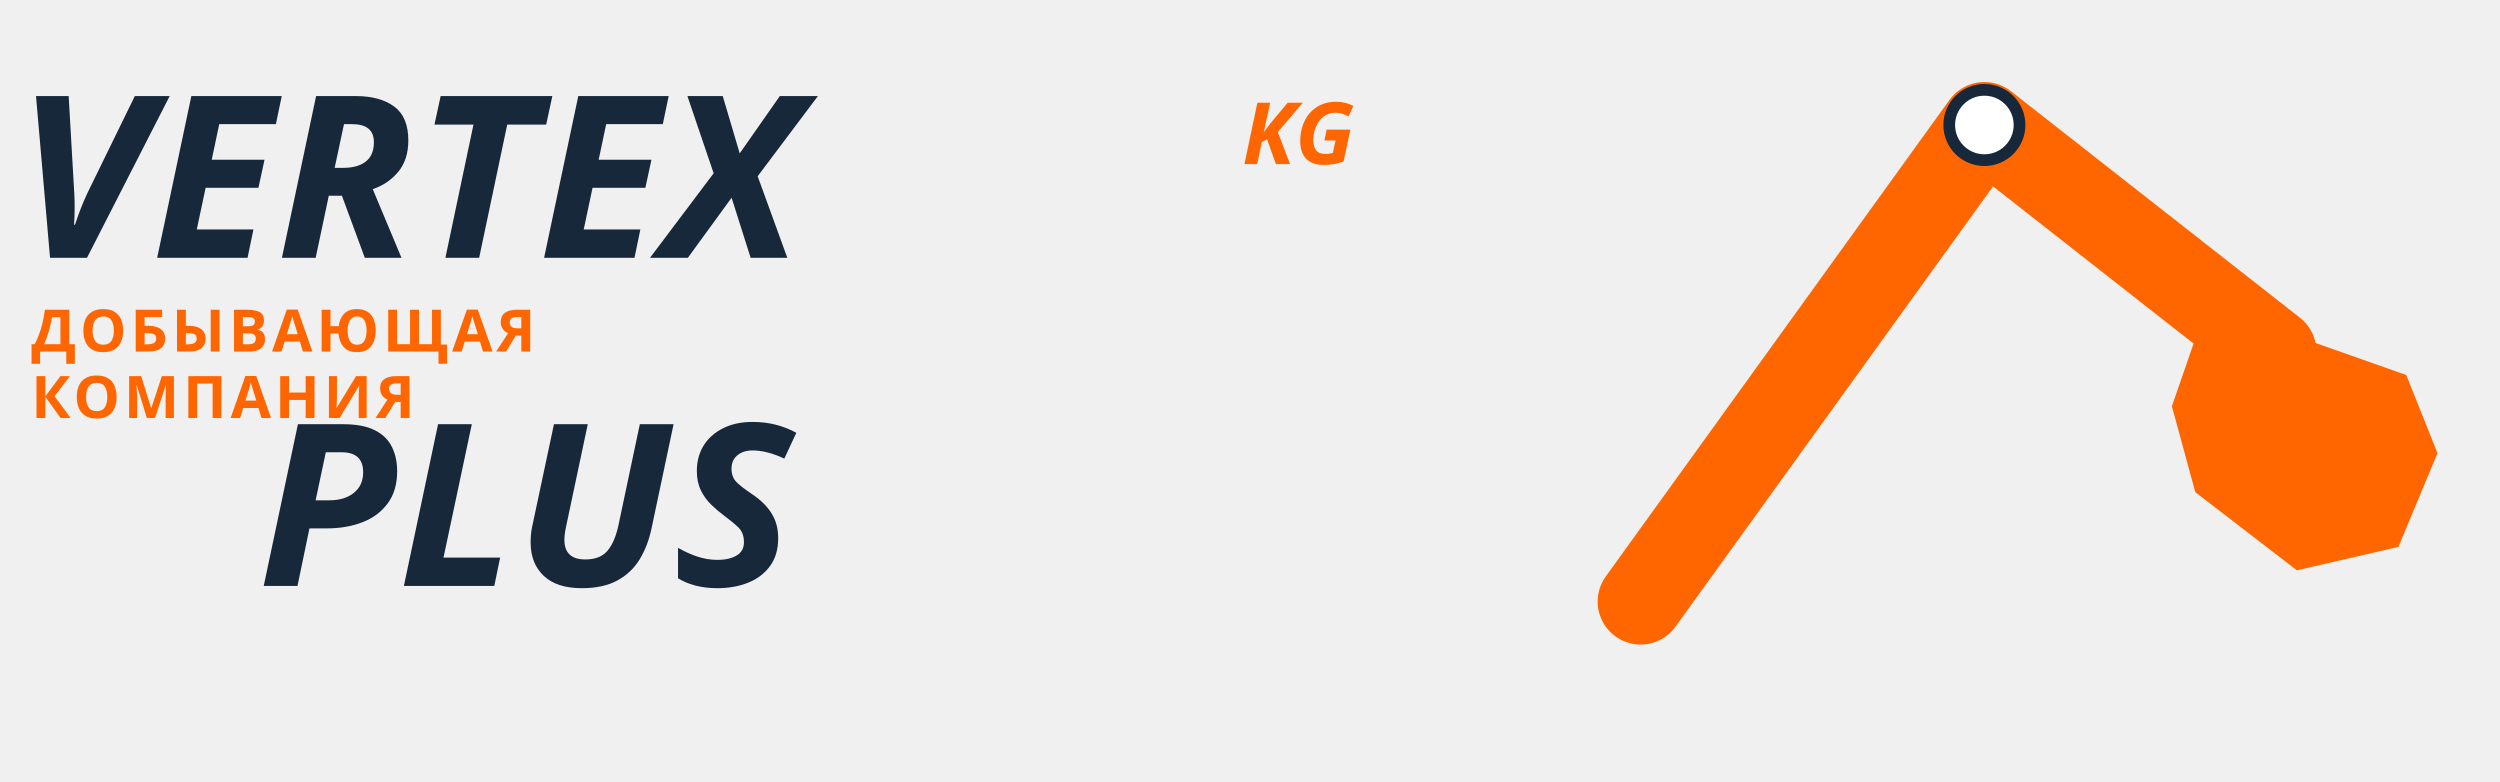
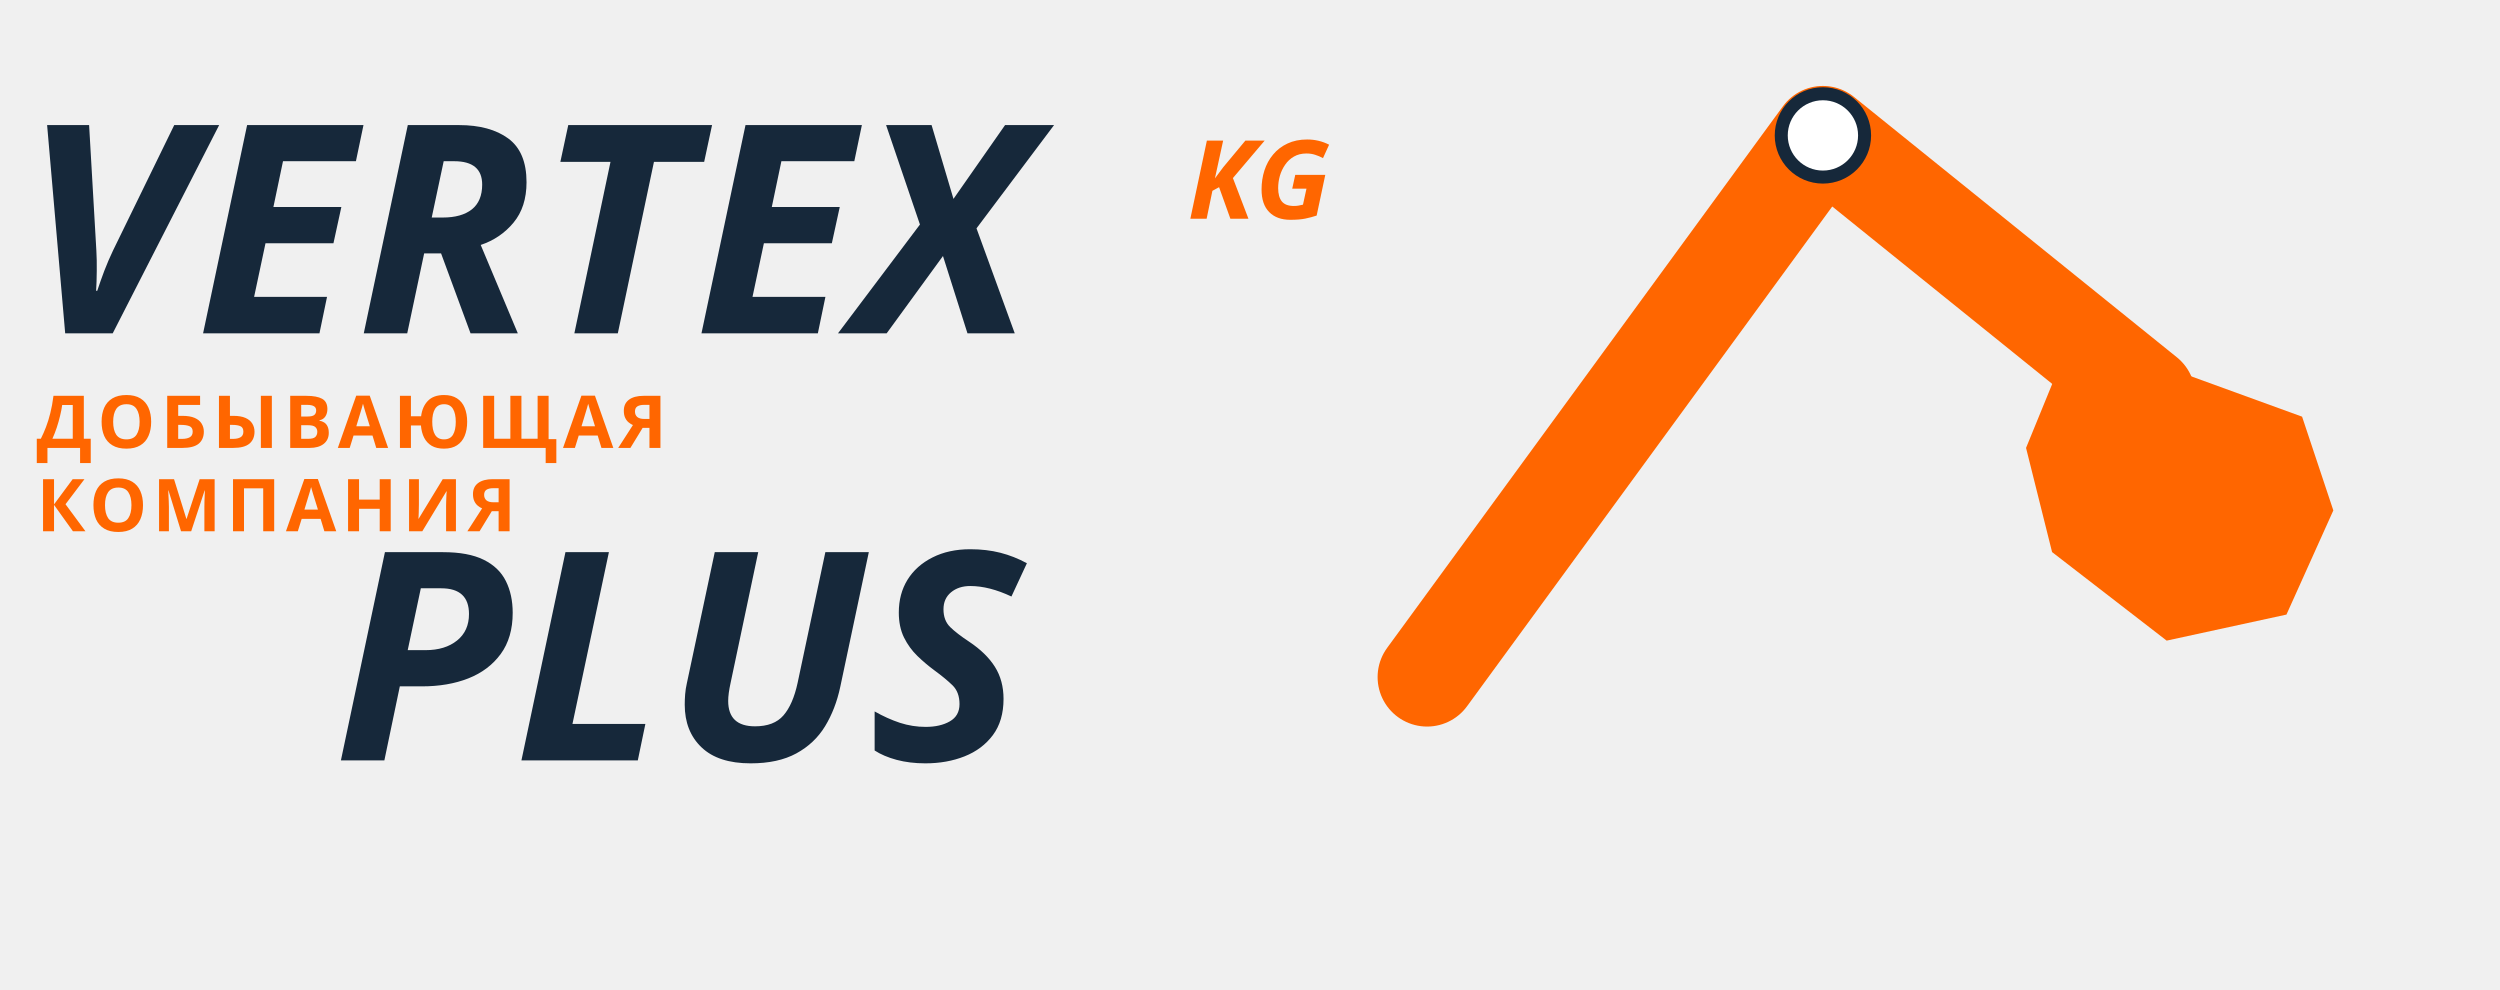
- <svg xmlns="http://www.w3.org/2000/svg" viewBox="0 0 640 200" fill="none" role="img" aria-labelledby="vertexLogoTitle">
+ <svg xmlns="http://www.w3.org/2000/svg" viewBox="0 0 480 190" fill="none" role="img" aria-labelledby="vertexLogoTitle">
  <g font-family="Oswald, 'Arial Narrow', sans-serif" font-weight="700">
-     <text x="4" y="66" font-size="58" letter-spacing="0.5" font-style="italic" fill="#16283A">VERTEX</text>
-     <text x="318" y="42" font-size="22" letter-spacing="0.5" font-style="italic" fill="#FF6600">KG</text>
-     <text x="66" y="150" font-size="58" letter-spacing="0.5" font-style="italic" fill="#16283A">PLUS</text>
+     <text x="4" y="64" font-size="56" letter-spacing="0.5" font-style="italic" fill="#16283A">VERTEX</text>
+     <text x="228" y="42" font-size="21" letter-spacing="0.5" font-style="italic" fill="#FF6600">KG</text>
+     <text x="64" y="146" font-size="56" letter-spacing="0.5" font-style="italic" fill="#16283A">PLUS</text>
  </g>
  <g font-family="Oswald, sans-serif" font-weight="600" letter-spacing="1">
-     <text x="8" y="90" font-size="15" fill="#FF6600">ДОБЫВАЮЩАЯ</text>
-     <text x="8" y="107" font-size="15" fill="#FF6600">КОМПАНИЯ</text>
+     <text x="7" y="86" font-size="14" fill="#FF6600">ДОБЫВАЮЩАЯ</text>
+     <text x="7" y="102" font-size="14" fill="#FF6600">КОМПАНИЯ</text>
  </g>
-   <g transform="translate(410,4)">
-     <path d="M10 150 L98 28 L172 86" stroke="#FF6600" stroke-width="22" stroke-linecap="round" stroke-linejoin="round" fill="none" />
-     <path d="M155 74 L206 92 L214 112 L204 136 L178 142 L152 122 L146 100 Z" fill="#FF6600" />
-     <circle cx="98" cy="28" r="9" fill="#FFFFFF" stroke="#16283A" stroke-width="3" />
+   <g transform="translate(266,2)">
+     <path d="M8 128 L84 24 L146 74" stroke="#FF6600" stroke-width="19" stroke-linecap="round" stroke-linejoin="round" fill="none" />
+     <path d="M132 62 L176 78 L182 96 L173 116 L150 121 L128 104 L123 84 Z" fill="#FF6600" />
+     <circle cx="84" cy="24" r="8" fill="#FFFFFF" stroke="#16283A" stroke-width="2.5" />
  </g>
</svg>
